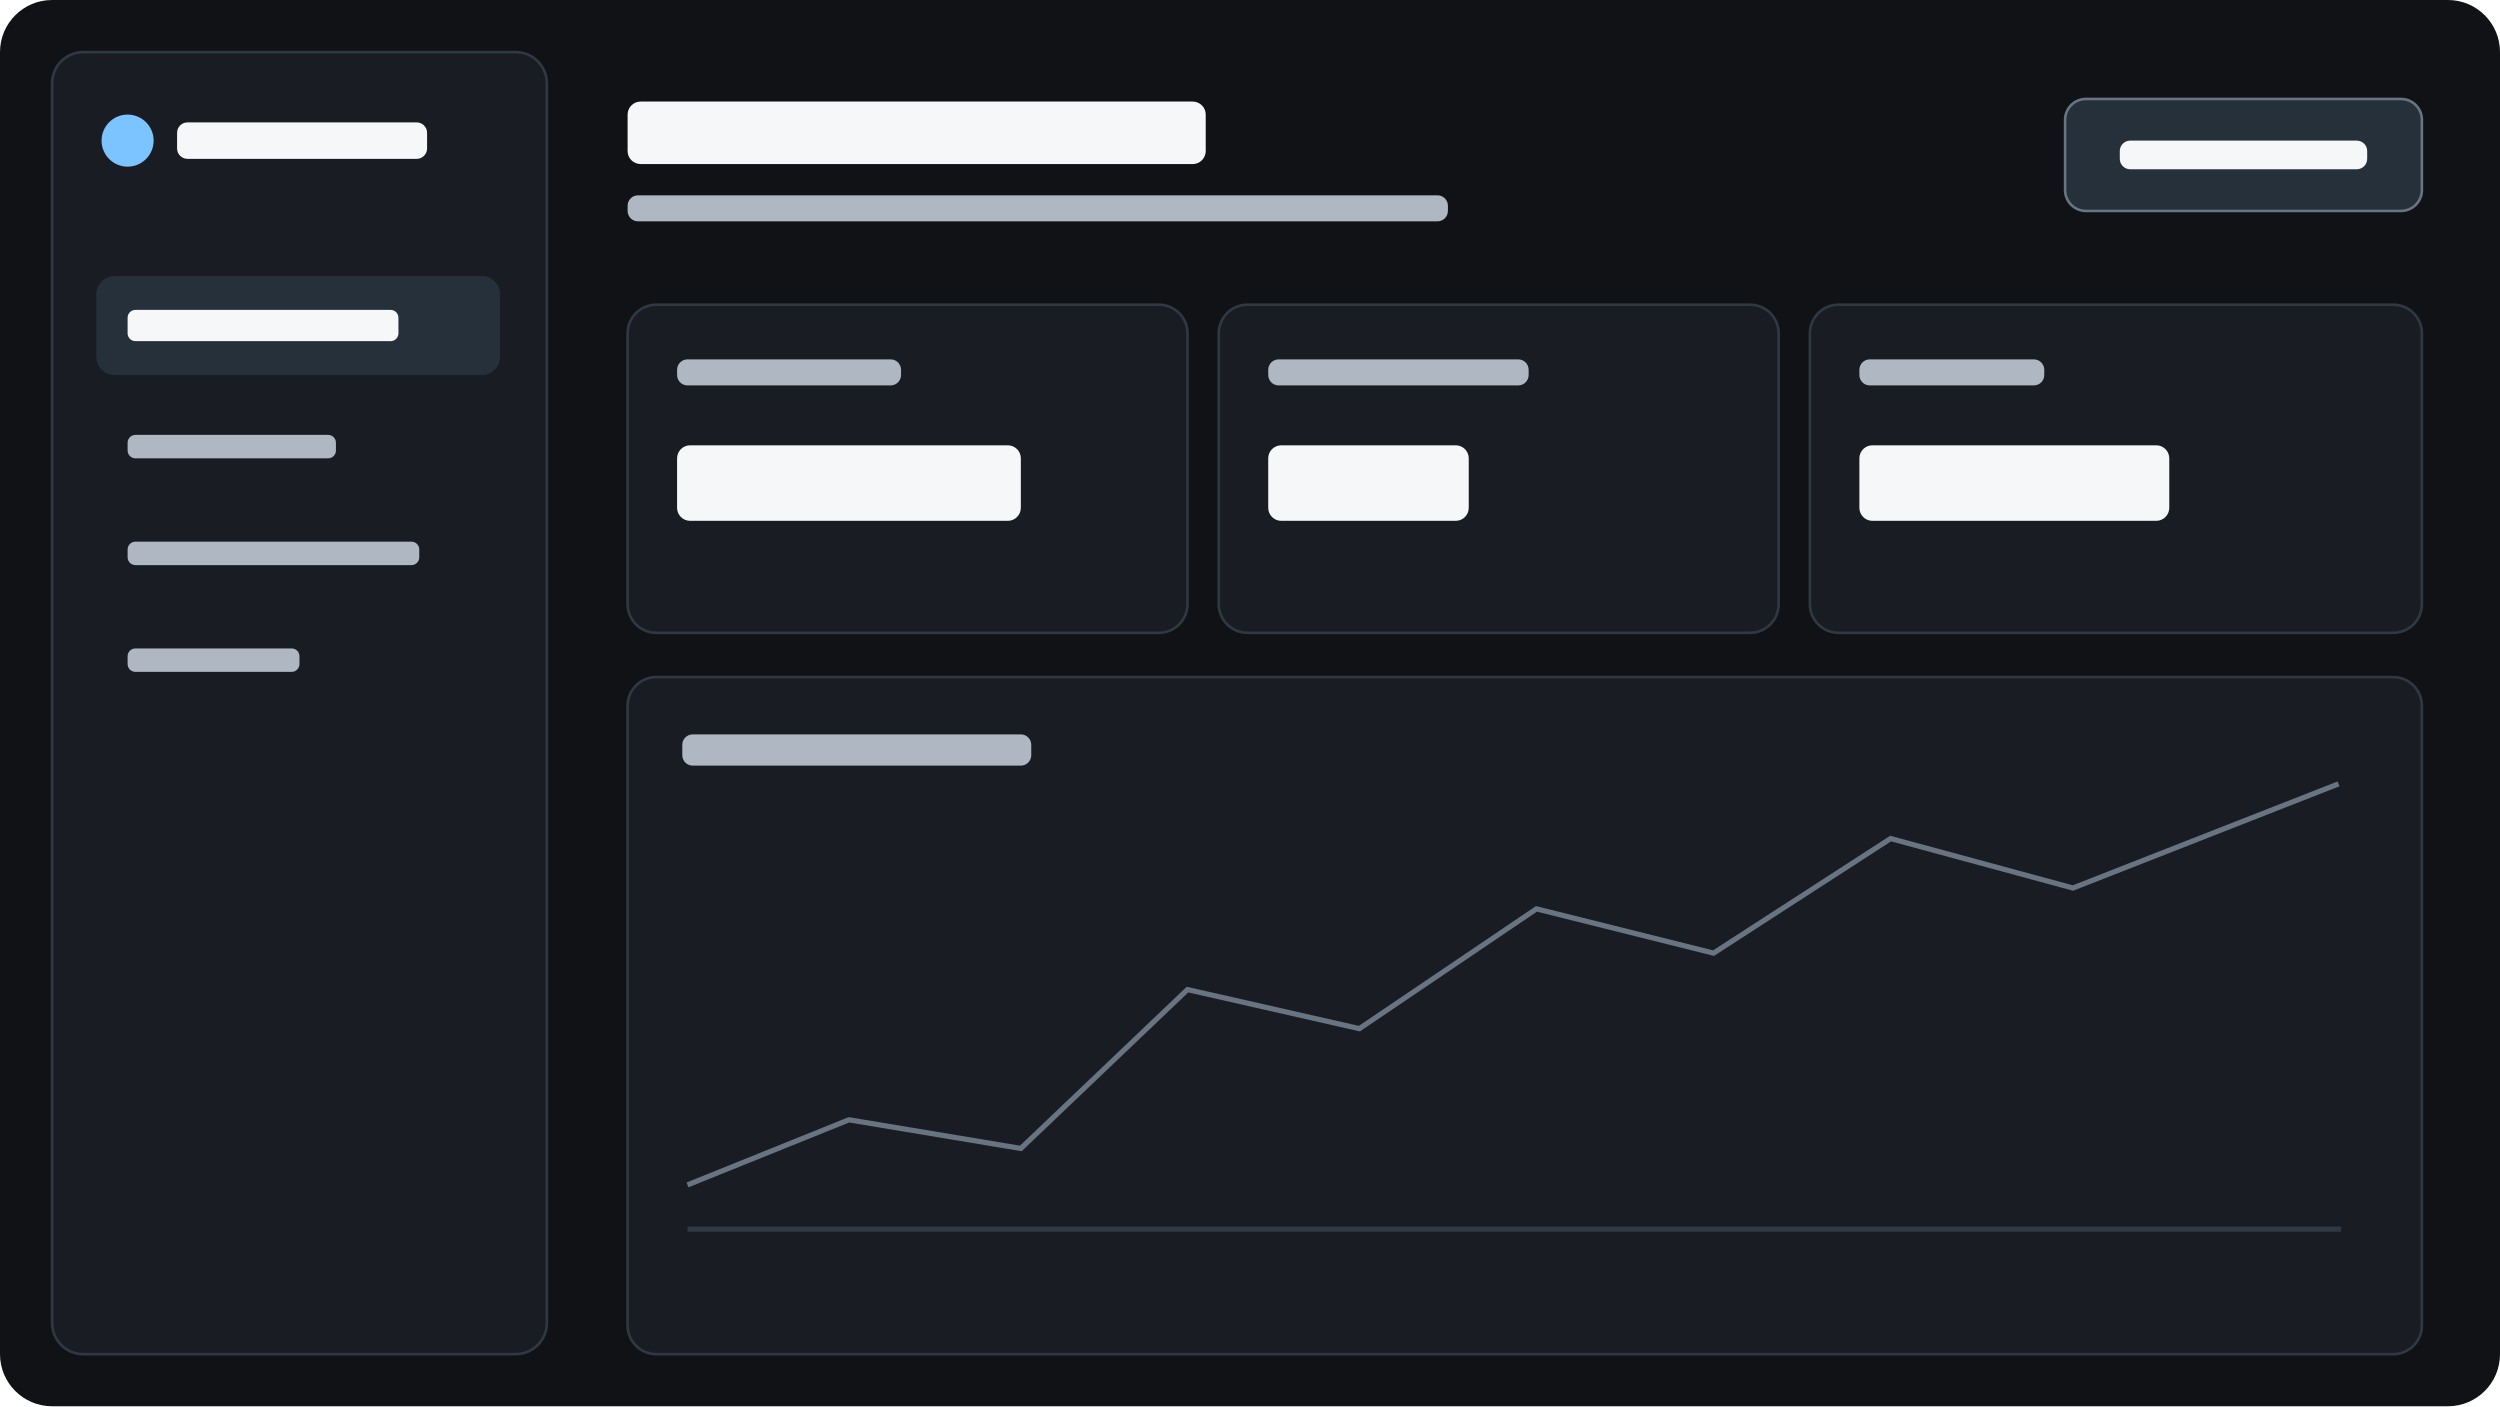
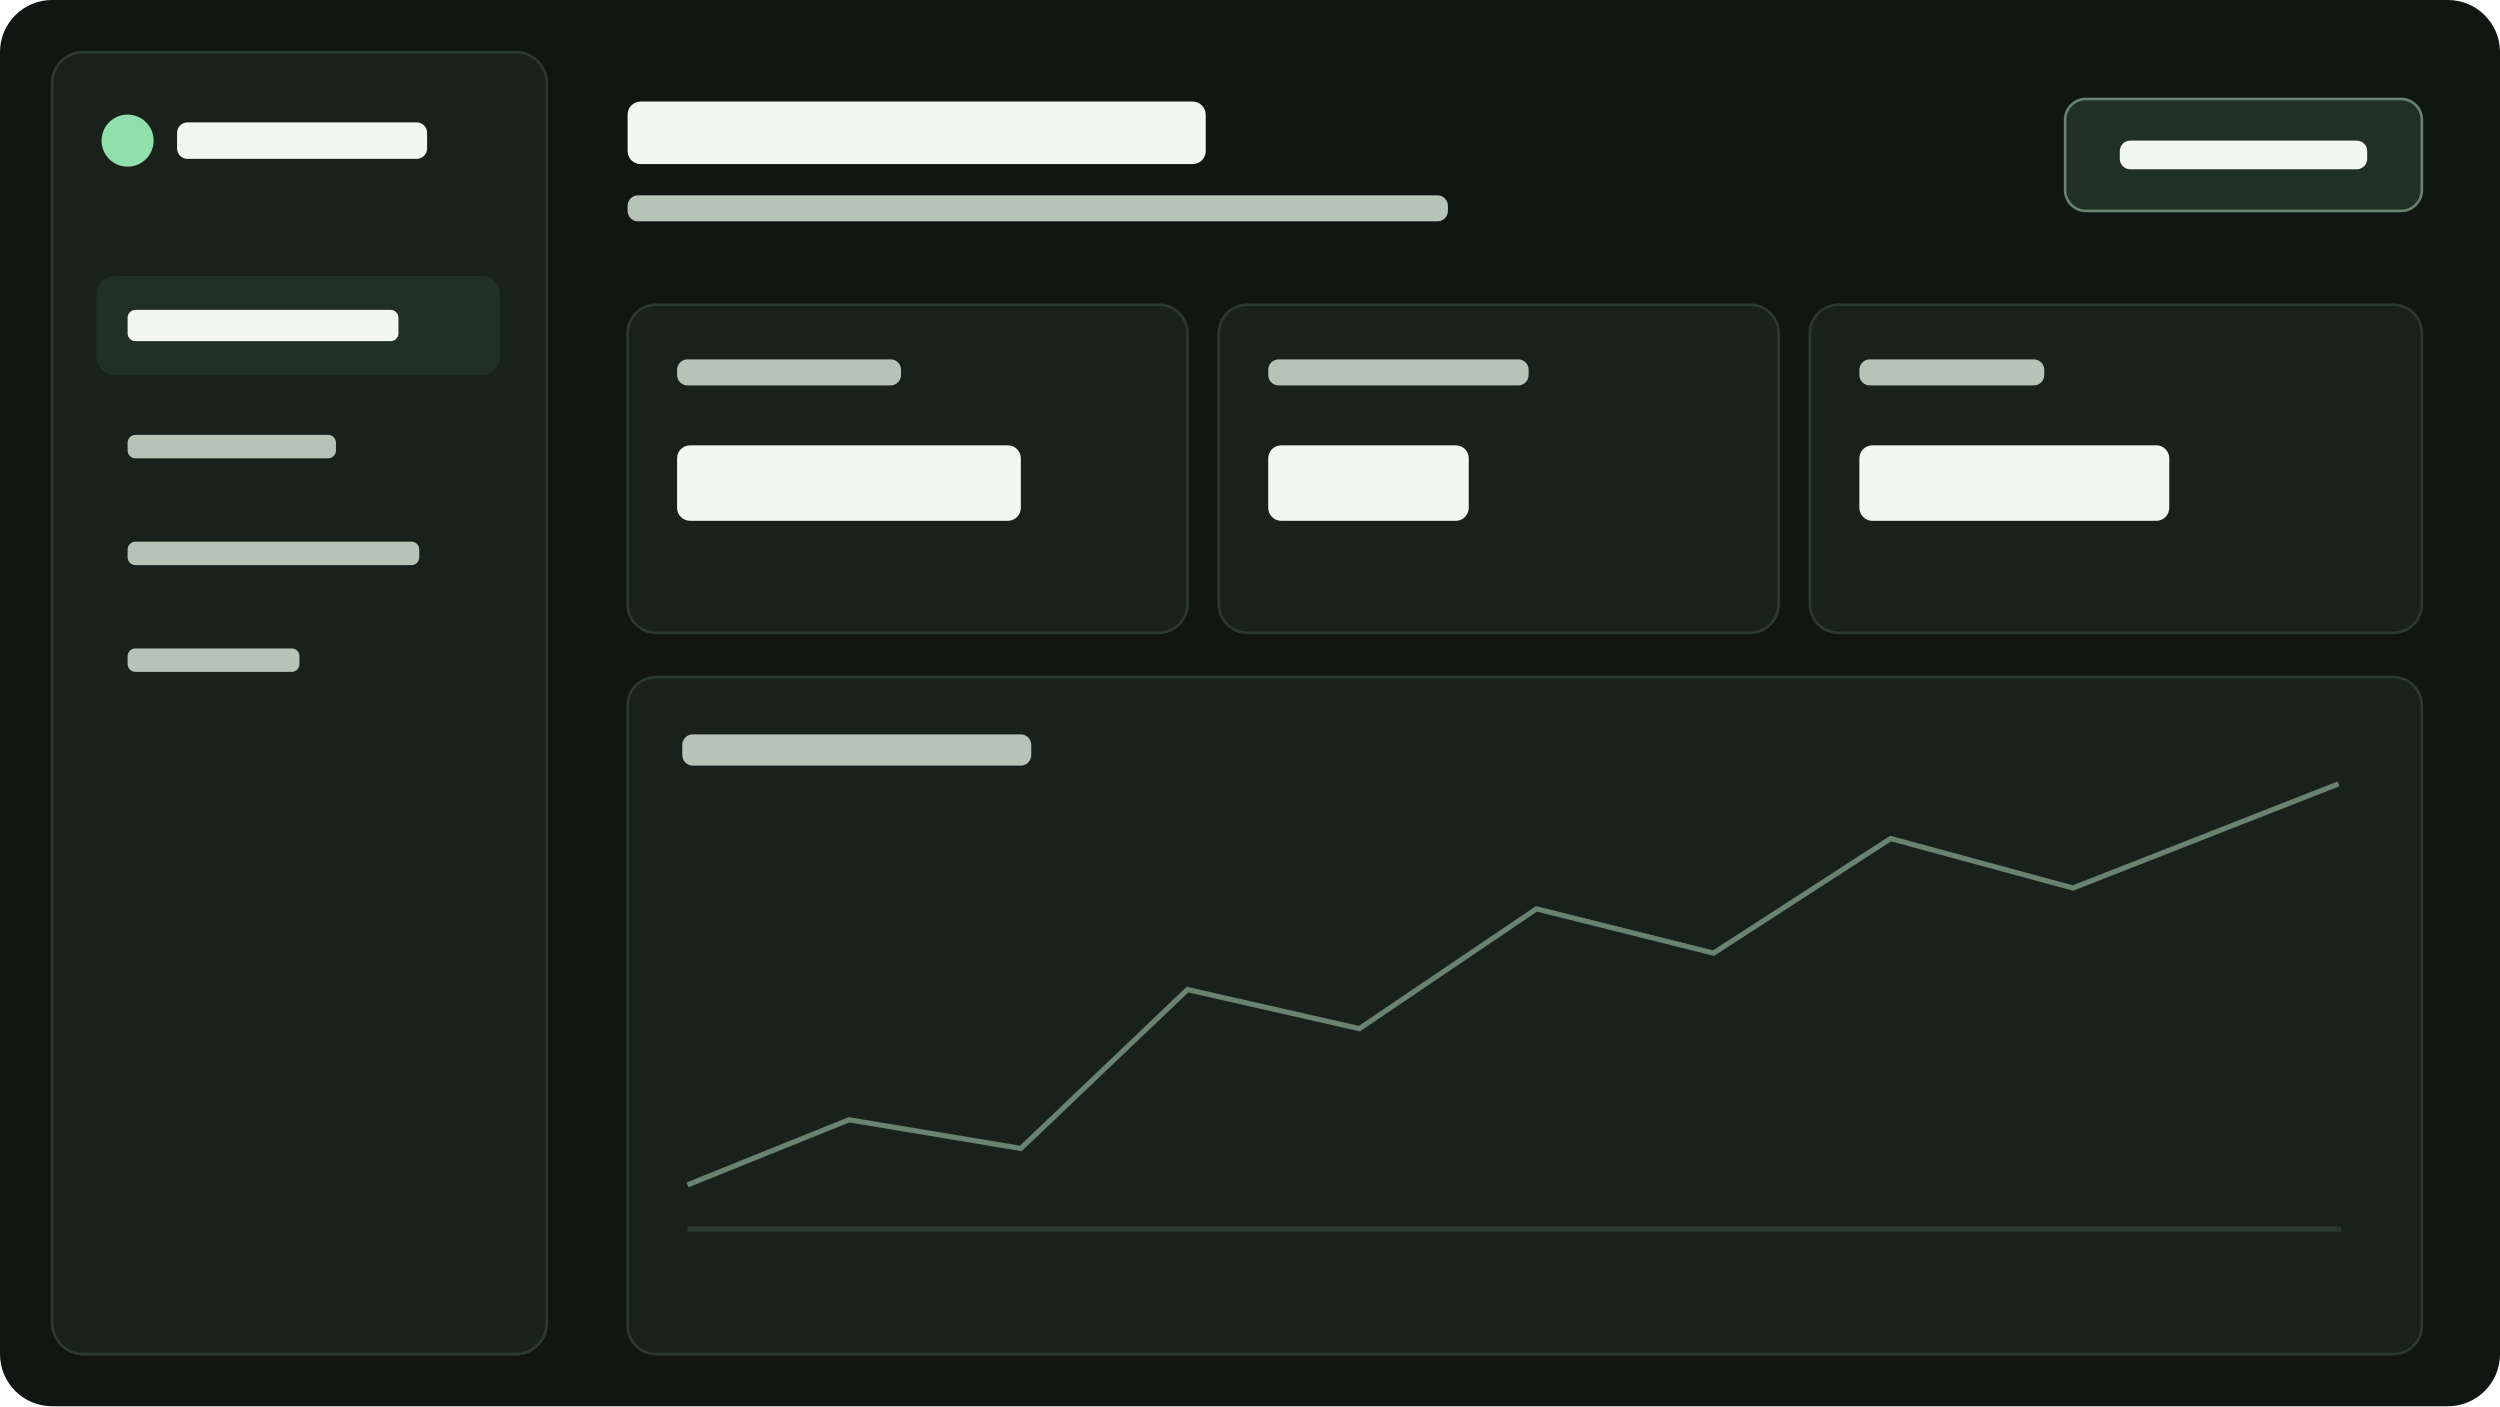
<svg xmlns="http://www.w3.org/2000/svg" viewBox="0 0 960 540" role="img" aria-labelledby="title desc">
-   <rect width="960" height="540" rx="20" fill="#101216" />
-   <rect x="20" y="20" width="190" height="500" rx="12" fill="#191d23" stroke="#303843" />
-   <circle cx="49" cy="54" r="10" fill="#7cc4ff" />
-   <rect x="68" y="47" width="96" height="14" rx="4" fill="#f6f7f9" />
-   <rect x="37" y="106" width="155" height="38" rx="7" fill="#26303b" />
-   <rect x="49" y="119" width="104" height="12" rx="3" fill="#f6f7f9" />
-   <rect x="49" y="167" width="80" height="9" rx="3" fill="#aeb7c2" />
-   <rect x="49" y="208" width="112" height="9" rx="3" fill="#aeb7c2" />
-   <rect x="49" y="249" width="66" height="9" rx="3" fill="#aeb7c2" />
-   <rect x="241" y="39" width="222" height="24" rx="5" fill="#f6f7f9" />
-   <rect x="241" y="75" width="315" height="10" rx="4" fill="#aeb7c2" />
-   <rect x="793" y="38" width="137" height="43" rx="8" fill="#26303b" stroke="#687481" />
-   <rect x="814" y="54" width="95" height="11" rx="4" fill="#f6f7f9" />
-   <g fill="#191d23" stroke="#303843">
+   <rect width="960" height="540" rx="20" fill="#101612" />
+   <rect x="20" y="20" width="190" height="500" rx="12" fill="#18211b" stroke="#2b3a30" />
+   <circle cx="49" cy="54" r="10" fill="#91dfaa" />
+   <rect x="68" y="47" width="96" height="14" rx="4" fill="#f2f7f2" />
+   <rect x="37" y="106" width="155" height="38" rx="7" fill="#213026" />
+   <rect x="49" y="119" width="104" height="12" rx="3" fill="#f2f7f2" />
+   <rect x="49" y="167" width="80" height="9" rx="3" fill="#b5c4b7" />
+   <rect x="49" y="208" width="112" height="9" rx="3" fill="#b5c4b7" />
+   <rect x="49" y="249" width="66" height="9" rx="3" fill="#b5c4b7" />
+   <rect x="241" y="39" width="222" height="24" rx="5" fill="#f2f7f2" />
+   <rect x="241" y="75" width="315" height="10" rx="4" fill="#b5c4b7" />
+   <rect x="793" y="38" width="137" height="43" rx="8" fill="#213026" stroke="#698371" />
+   <rect x="814" y="54" width="95" height="11" rx="4" fill="#f2f7f2" />
+   <g fill="#18211b" stroke="#2b3a30">
    <rect x="241" y="117" width="215" height="126" rx="11" />
    <rect x="468" y="117" width="215" height="126" rx="11" />
    <rect x="695" y="117" width="235" height="126" rx="11" />
    <rect x="241" y="260" width="689" height="260" rx="11" />
  </g>
-   <g fill="#aeb7c2">
+   <g fill="#b5c4b7">
    <rect x="260" y="138" width="86" height="10" rx="4" />
    <rect x="487" y="138" width="100" height="10" rx="4" />
    <rect x="714" y="138" width="71" height="10" rx="4" />
    <rect x="262" y="282" width="134" height="12" rx="4" />
  </g>
-   <g fill="#f6f7f9">
+   <g fill="#f2f7f2">
    <rect x="260" y="171" width="132" height="29" rx="5" />
    <rect x="487" y="171" width="77" height="29" rx="5" />
    <rect x="714" y="171" width="119" height="29" rx="5" />
  </g>
-   <g fill="none" stroke="#687481" stroke-width="2">
+   <g fill="none" stroke="#698371" stroke-width="2">
    <path d="M264 455 L326 430 L392 441 L456 380 L522 395 L590 349 L658 366 L726 322 L796 341 L898 301" />
-     <path d="M264 472 H899" stroke="#303843" />
+     <path d="M264 472 H899" stroke="#2b3a30" />
  </g>
</svg>
